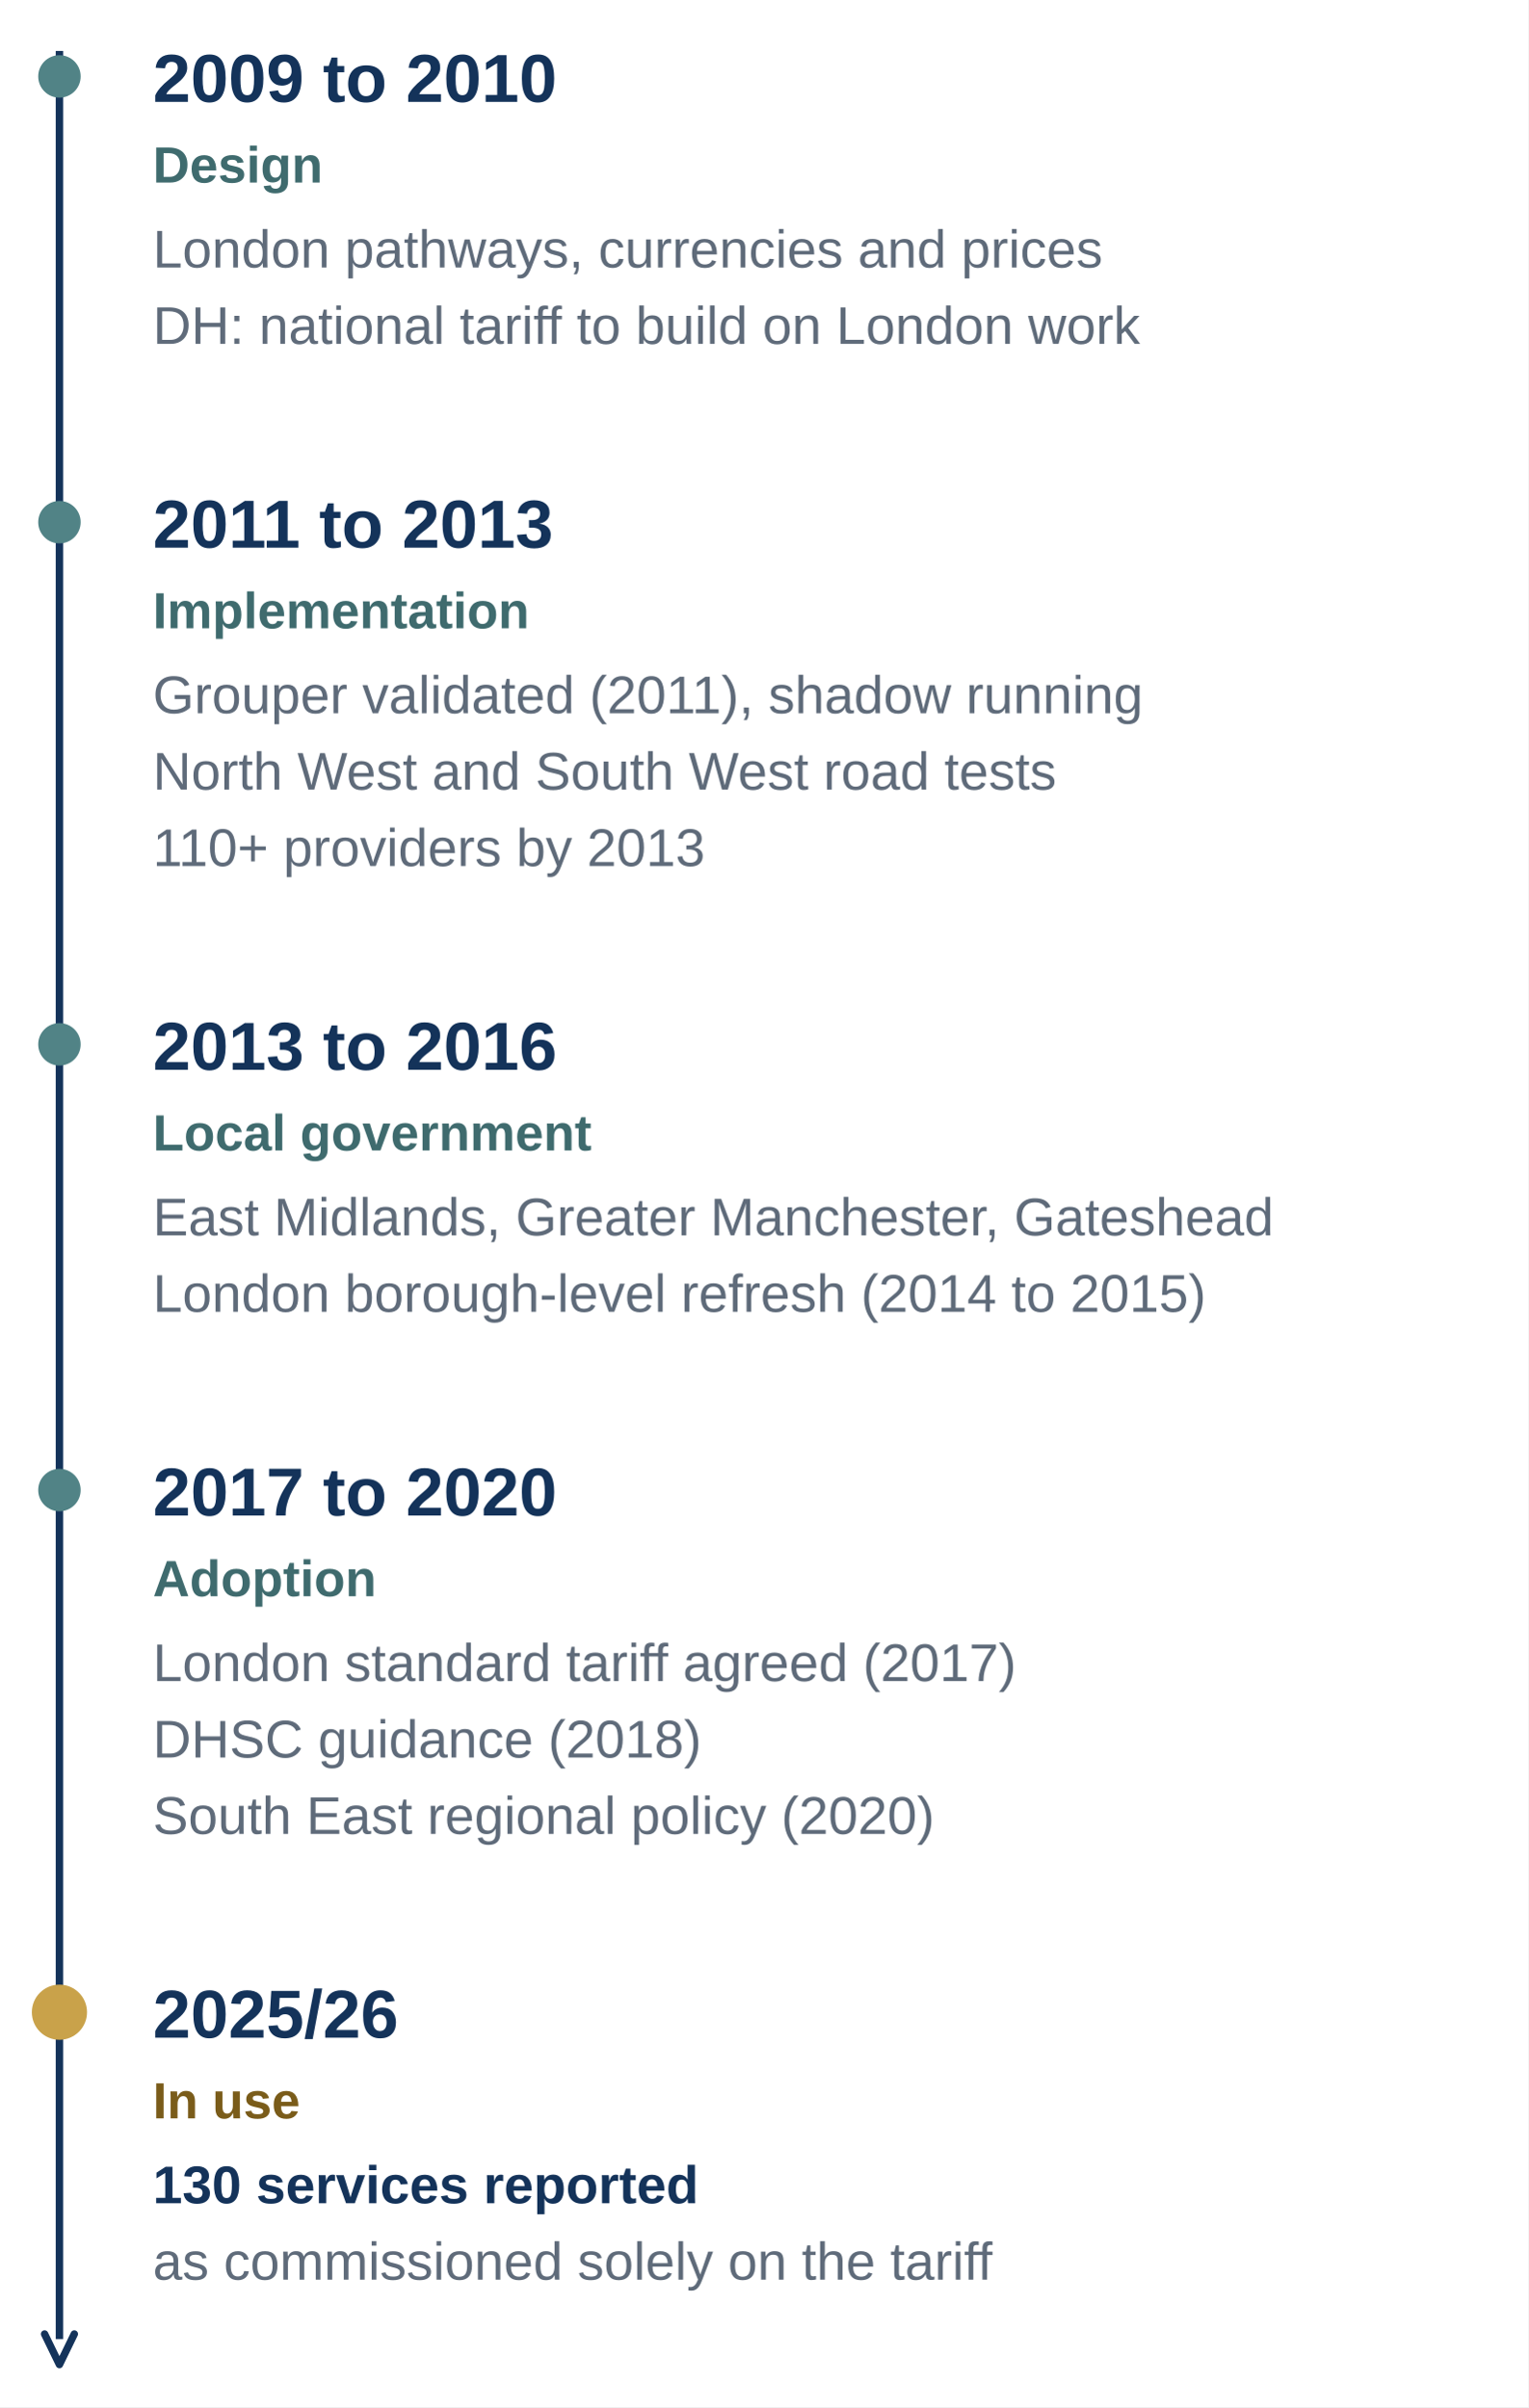
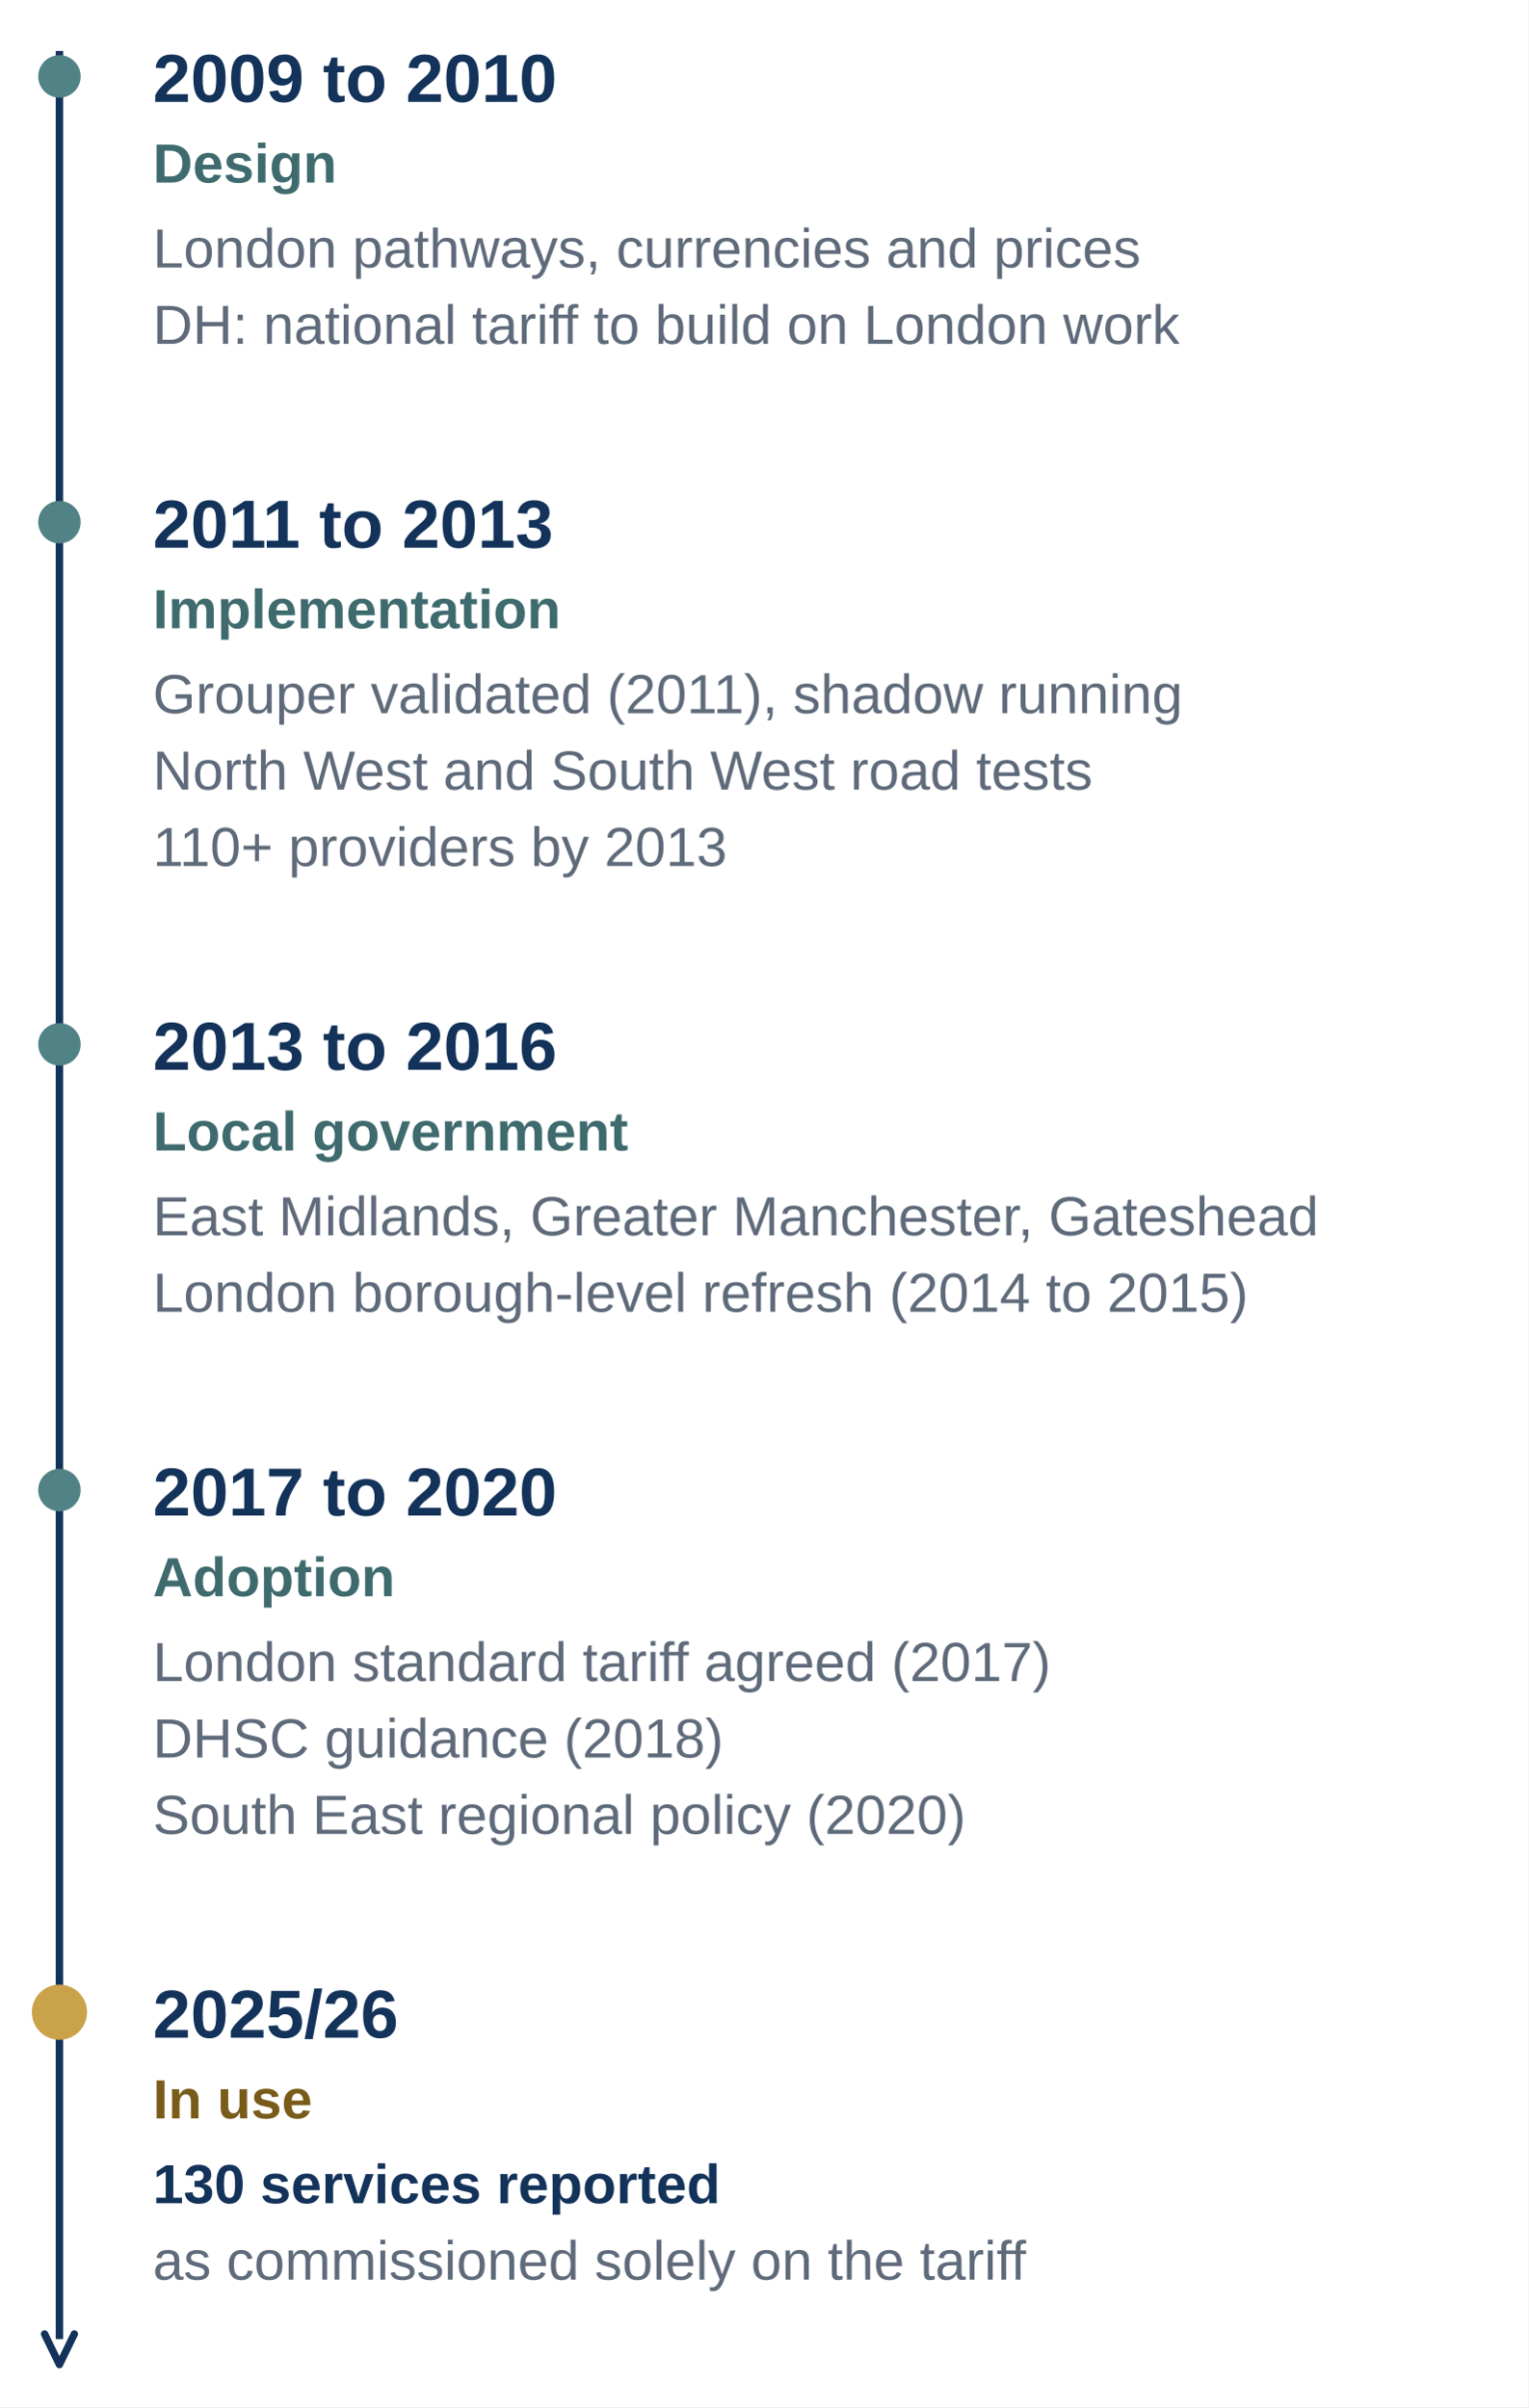
<svg xmlns="http://www.w3.org/2000/svg" viewBox="0 0 360 567" width="360" height="567" role="img" aria-label="Timeline: design in London 2009 to 2010; implementation and regional road tests 2011 to 2013; the move to local government 2013 to 2016; adoption 2017 to 2020; 130 services reported as commissioned solely on the tariff in 2025/26" font-family="Arial, Helvetica, sans-serif">
  <rect width="360" height="567" fill="#ffffff" />
  <line x1="14" y1="12" x2="14" y2="551" stroke="#14335a" stroke-width="1.75" />
  <path d="M10.5 549.8 L14 557 L17.5 549.8" fill="none" stroke="#14335a" stroke-width="1.75" stroke-linecap="round" stroke-linejoin="round" />
  <circle cx="14" cy="18" r="5" fill="#518386" />
  <circle cx="14" cy="123" r="5" fill="#518386" />
  <circle cx="14" cy="246" r="5" fill="#518386" />
  <circle cx="14" cy="351" r="5" fill="#518386" />
  <circle cx="14" cy="474" r="6.5" fill="#c9a24a" />
  <text x="36" y="24" font-size="16" font-weight="bold" fill="#14335a">2009 to 2010</text>
-   <text x="36" y="43" font-size="12" font-weight="bold" fill="#3f6b6e">Design</text>
-   <text x="36" y="63" font-size="12.5" fill="#5f6b7a">London pathways, currencies and prices</text>
-   <text x="36" y="81" font-size="12.5" fill="#5f6b7a">DH: national tariff to build on London work</text>
+   <text x="36" y="43" font-size="13" font-weight="bold" fill="#3f6b6e">Design</text>
+   <text x="36" y="63" font-size="13" fill="#5f6b7a">London pathways, currencies and prices</text>
+   <text x="36" y="81" font-size="13" fill="#5f6b7a">DH: national tariff to build on London work</text>
  <text x="36" y="129" font-size="16" font-weight="bold" fill="#14335a">2011 to 2013</text>
-   <text x="36" y="148" font-size="12" font-weight="bold" fill="#3f6b6e">Implementation</text>
-   <text x="36" y="168" font-size="12.5" fill="#5f6b7a">Grouper validated (2011), shadow running</text>
-   <text x="36" y="186" font-size="12.5" fill="#5f6b7a">North West and South West road tests</text>
-   <text x="36" y="204" font-size="12.5" fill="#5f6b7a">110+ providers by 2013</text>
+   <text x="36" y="148" font-size="13" font-weight="bold" fill="#3f6b6e">Implementation</text>
+   <text x="36" y="168" font-size="13" fill="#5f6b7a">Grouper validated (2011), shadow running</text>
+   <text x="36" y="186" font-size="13" fill="#5f6b7a">North West and South West road tests</text>
+   <text x="36" y="204" font-size="13" fill="#5f6b7a">110+ providers by 2013</text>
  <text x="36" y="252" font-size="16" font-weight="bold" fill="#14335a">2013 to 2016</text>
-   <text x="36" y="271" font-size="12" font-weight="bold" fill="#3f6b6e">Local government</text>
-   <text x="36" y="291" font-size="12.5" fill="#5f6b7a">East Midlands, Greater Manchester, Gateshead</text>
-   <text x="36" y="309" font-size="12.5" fill="#5f6b7a">London borough-level refresh (2014 to 2015)</text>
+   <text x="36" y="271" font-size="13" font-weight="bold" fill="#3f6b6e">Local government</text>
+   <text x="36" y="291" font-size="13" fill="#5f6b7a">East Midlands, Greater Manchester, Gateshead</text>
+   <text x="36" y="309" font-size="13" fill="#5f6b7a">London borough-level refresh (2014 to 2015)</text>
  <text x="36" y="357" font-size="16" font-weight="bold" fill="#14335a">2017 to 2020</text>
-   <text x="36" y="376" font-size="12" font-weight="bold" fill="#3f6b6e">Adoption</text>
-   <text x="36" y="396" font-size="12.5" fill="#5f6b7a">London standard tariff agreed (2017)</text>
-   <text x="36" y="414" font-size="12.5" fill="#5f6b7a">DHSC guidance (2018)</text>
-   <text x="36" y="432" font-size="12.5" fill="#5f6b7a">South East regional policy (2020)</text>
+   <text x="36" y="376" font-size="13" font-weight="bold" fill="#3f6b6e">Adoption</text>
+   <text x="36" y="396" font-size="13" fill="#5f6b7a">London standard tariff agreed (2017)</text>
+   <text x="36" y="414" font-size="13" fill="#5f6b7a">DHSC guidance (2018)</text>
+   <text x="36" y="432" font-size="13" fill="#5f6b7a">South East regional policy (2020)</text>
  <text x="36" y="480" font-size="16" font-weight="bold" fill="#14335a">2025/26</text>
-   <text x="36" y="499" font-size="12" font-weight="bold" fill="#7a5c1a">In use</text>
-   <text x="36" y="519" font-size="12.5" font-weight="bold" fill="#14335a">130 services reported</text>
-   <text x="36" y="537" font-size="12.5" fill="#5f6b7a">as commissioned solely on the tariff</text>
+   <text x="36" y="499" font-size="13" font-weight="bold" fill="#7a5c1a">In use</text>
+   <text x="36" y="519" font-size="13" font-weight="bold" fill="#14335a">130 services reported</text>
+   <text x="36" y="537" font-size="13" fill="#5f6b7a">as commissioned solely on the tariff</text>
</svg>
